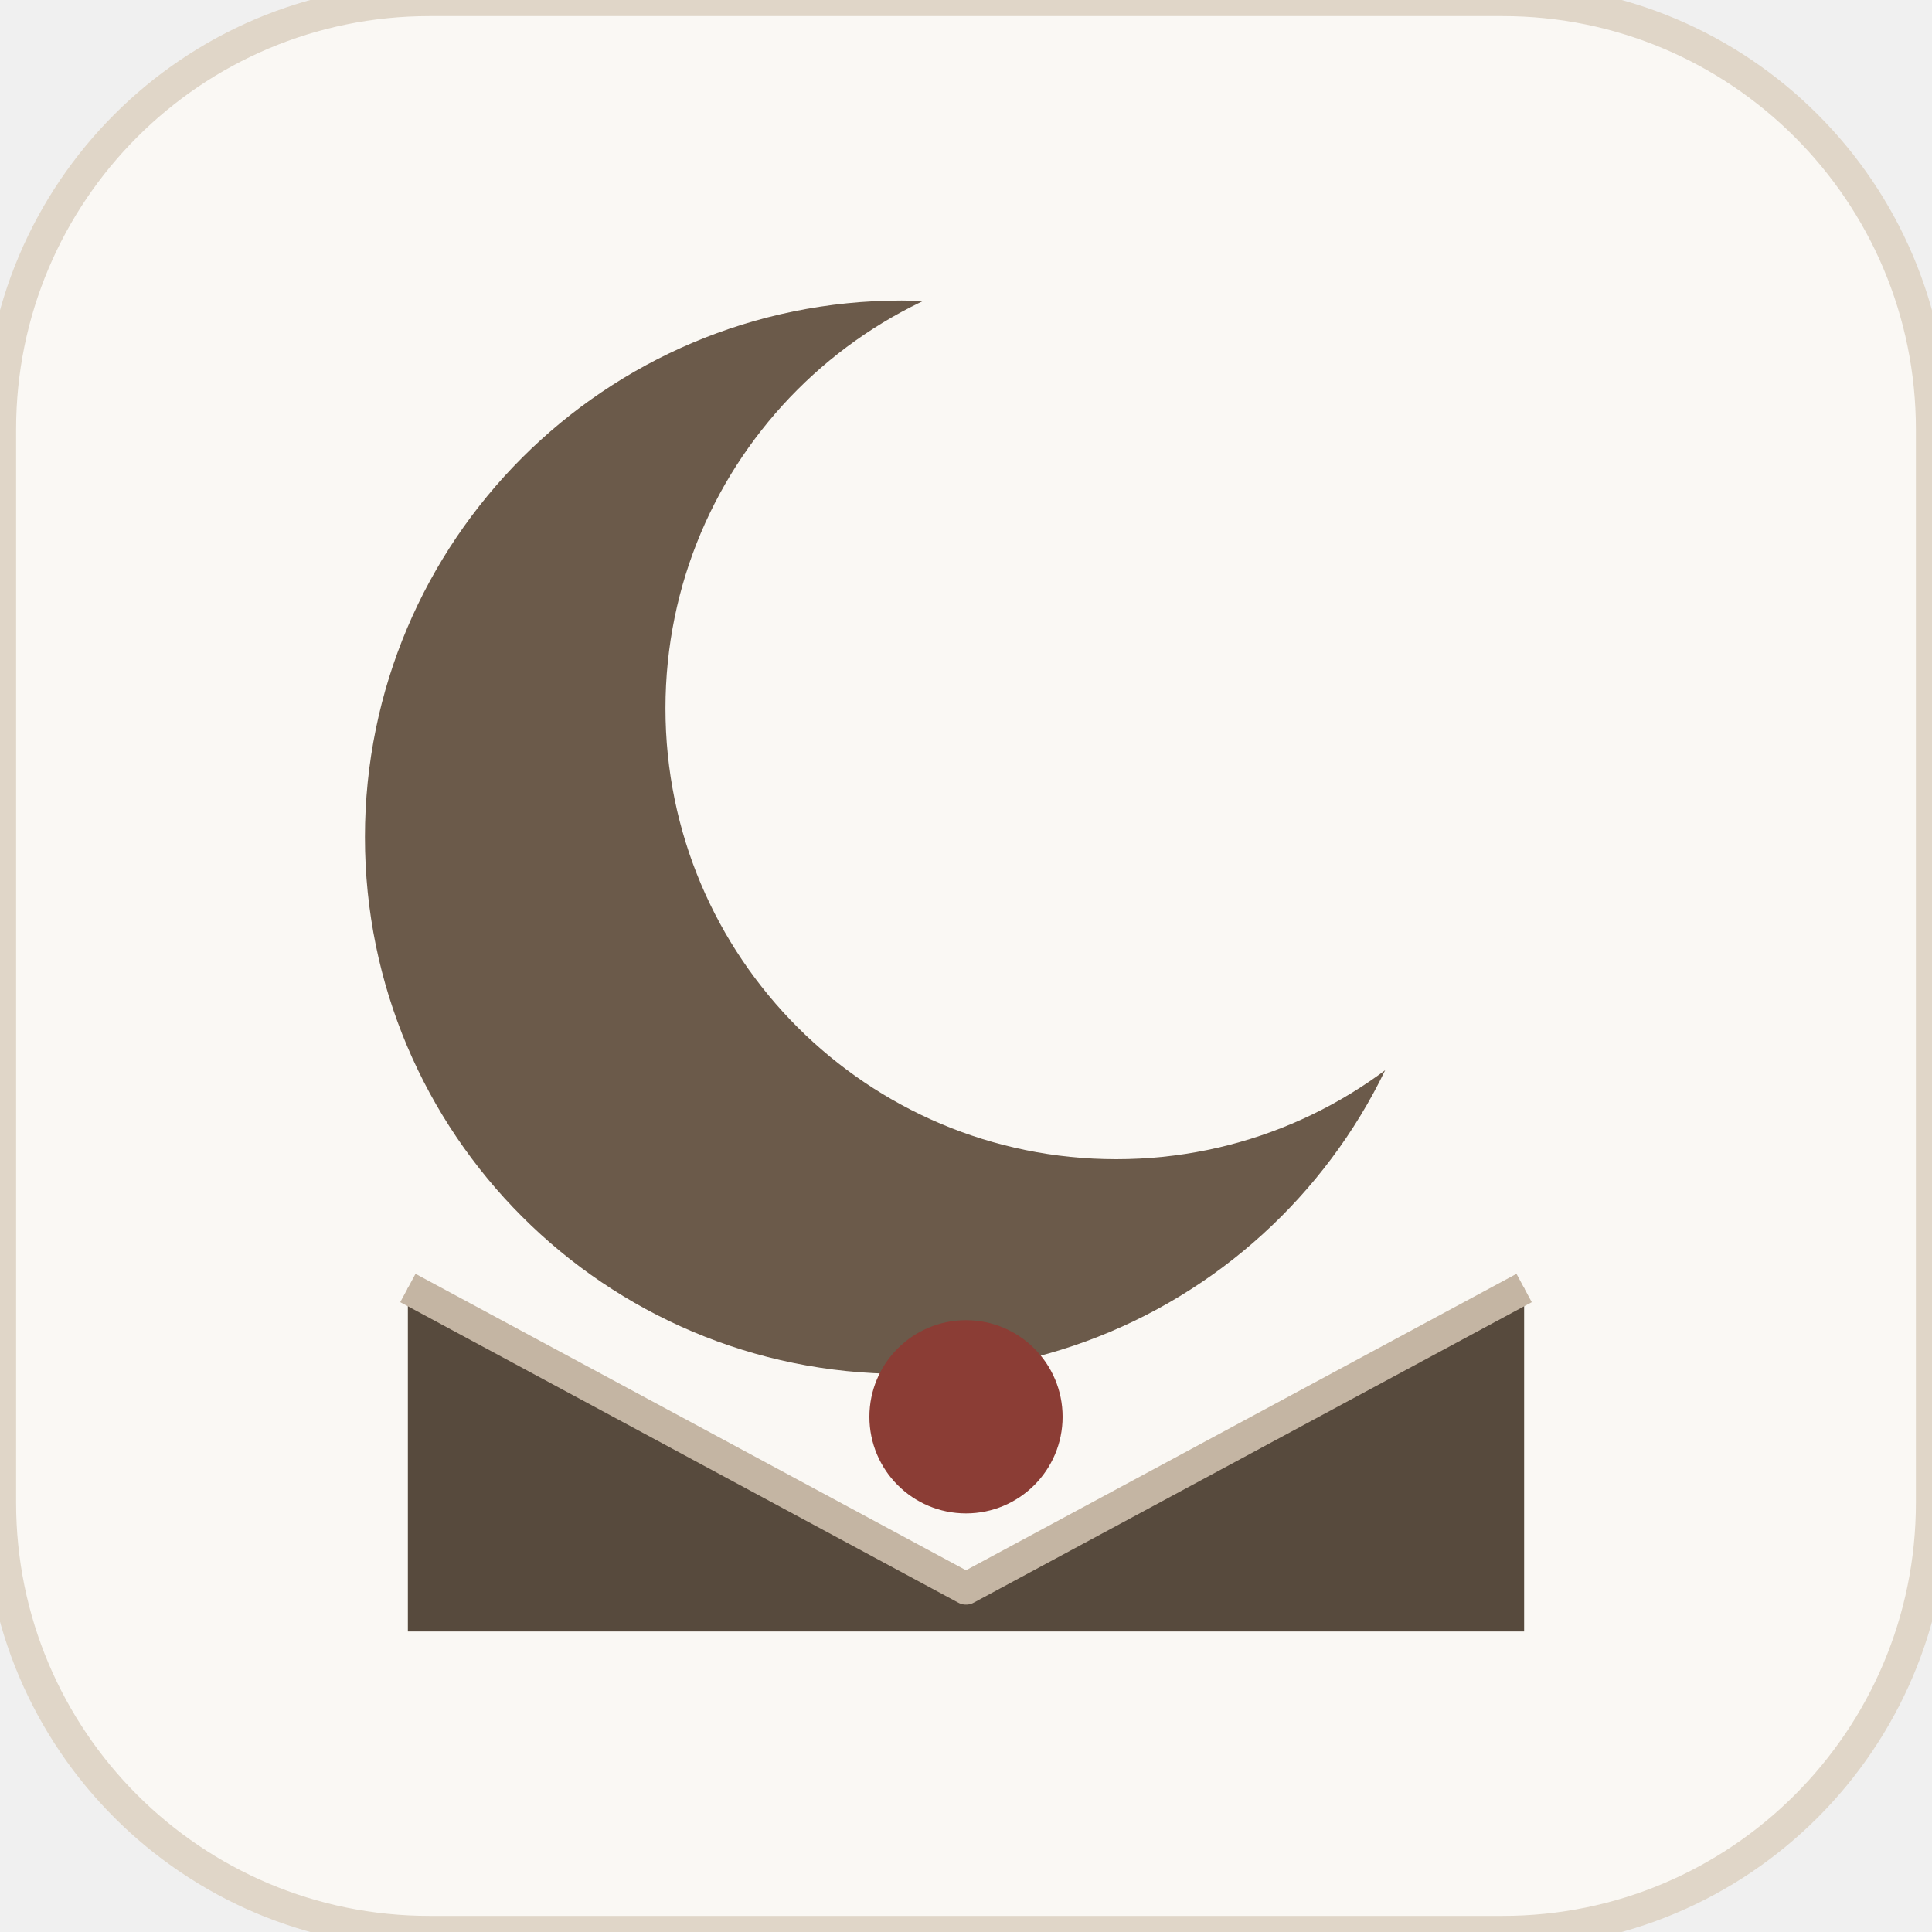
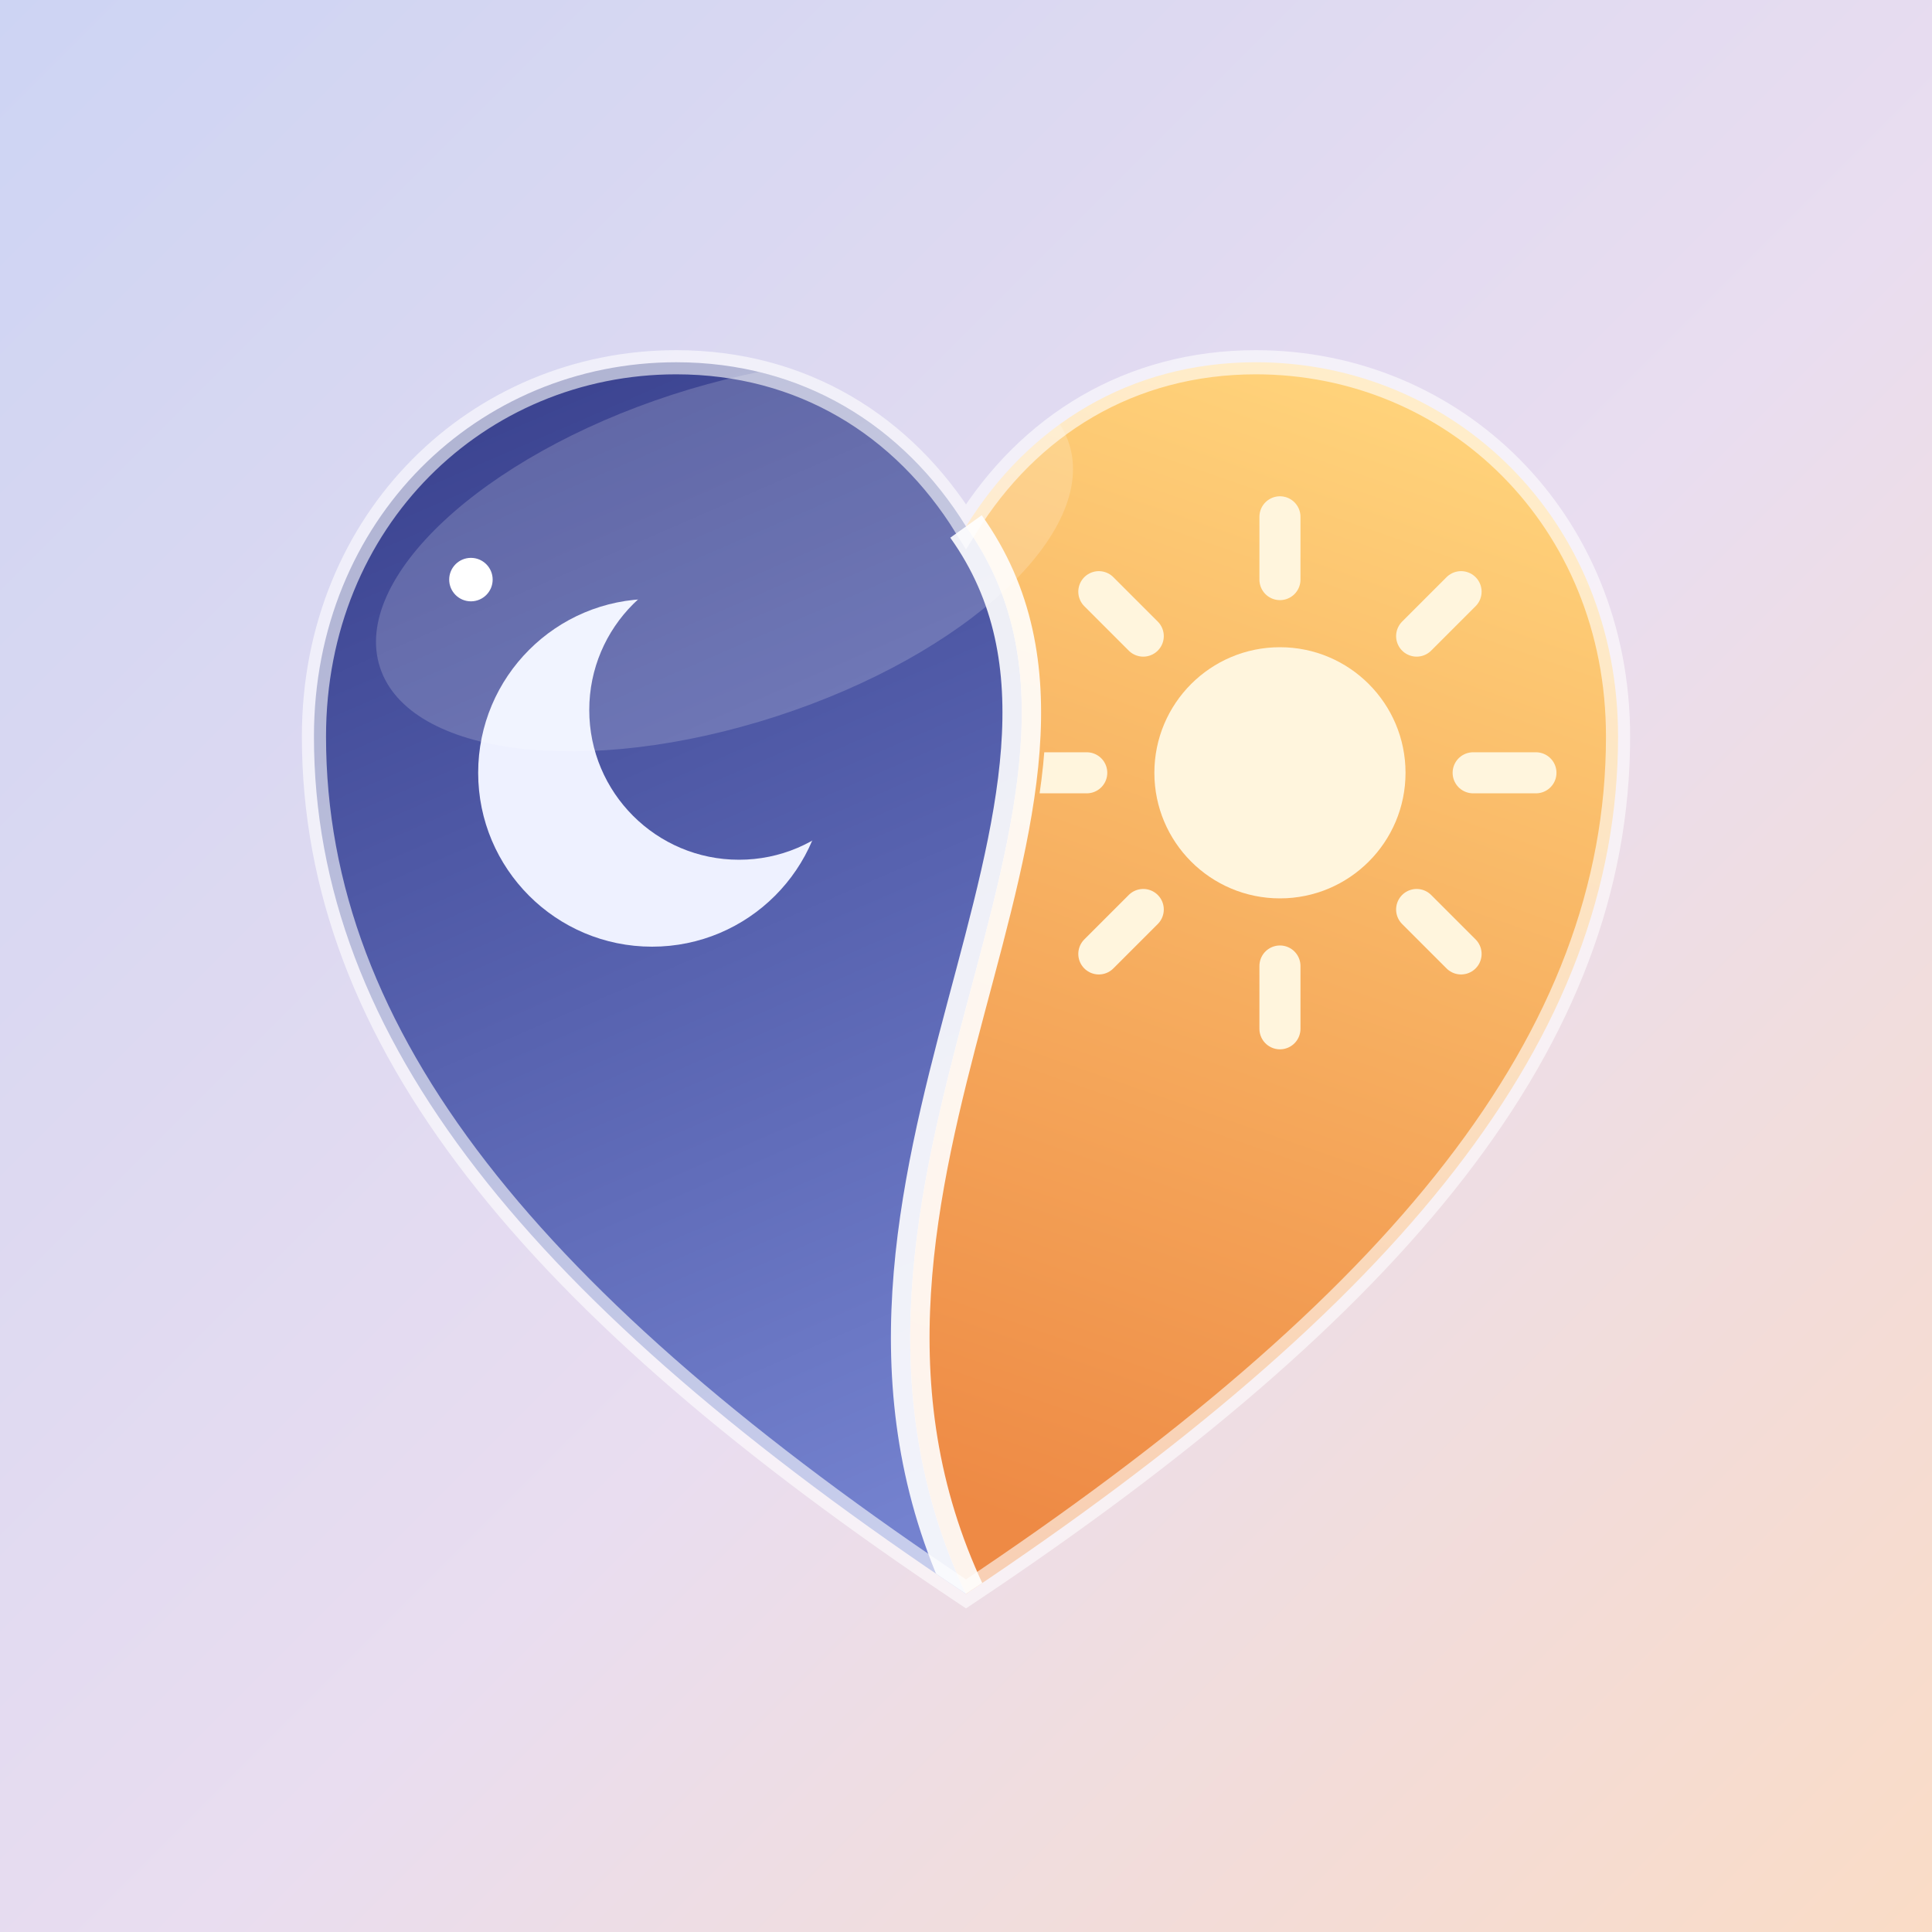
- <svg xmlns="http://www.w3.org/2000/svg" viewBox="0 0 180 180" fill="none">
-   <rect width="180" height="180" rx="40" fill="#FAF8F4" />
-   <rect width="180" height="180" rx="40" stroke="#E0D6C8" stroke-width="3" />
-   <circle cx="84" cy="78" r="50" fill="#6B5A4A" />
-   <circle cx="104" cy="66" r="42" fill="#FAF8F4" />
-   <path d="M38 120 90 148 142 120V152H38V120Z" fill="#574A3D" />
-   <path d="M38 120 90 148 142 120" stroke="#C4B5A3" stroke-width="3" stroke-linejoin="round" />
-   <circle cx="90" cy="132" r="9" fill="#8B3D35" />
+ <svg xmlns="http://www.w3.org/2000/svg" viewBox="0 0 64 64" fill="none">
+   <defs>
+     <linearGradient id="sky" x1="0" y1="0" x2="64" y2="64" gradientUnits="userSpaceOnUse">
+       <stop offset="0" stop-color="#CDD4F3" />
+       <stop offset="0.55" stop-color="#E9DDF0" />
+       <stop offset="1" stop-color="#FADCC6" />
+     </linearGradient>
+     <linearGradient id="night" x1="10" y1="8" x2="30" y2="54" gradientUnits="userSpaceOnUse">
+       <stop offset="0" stop-color="#3B4390" />
+       <stop offset="1" stop-color="#7482CF" />
+     </linearGradient>
+     <linearGradient id="day" x1="50" y1="8" x2="34" y2="54" gradientUnits="userSpaceOnUse">
+       <stop offset="0" stop-color="#FFD27A" />
+       <stop offset="1" stop-color="#EE8A45" />
+     </linearGradient>
+     <clipPath id="heart">
+       <path d="M32 57C14 45 5 34 5 21.5 5 12.5 11.8 6 20 6c5.2 0 9.4 2.6 12 6.8C34.6 8.6 38.8 6 44 6c8.2 0 15 6.5 15 15.5C59 34 50 45 32 57Z" />
+     </clipPath>
+     <clipPath id="day-half">
+       <path d="M64 0H32V12.8C40 24 24 40 32 57V64H64Z" />
+     </clipPath>
+     <mask id="crescent">
+       <circle cx="19" cy="23" r="7.2" fill="#fff" />
+       <circle cx="22.6" cy="20.4" r="6.2" fill="#000" />
+     </mask>
+   </defs>
+   <rect width="64" height="64" fill="url(#sky)" />
+   <g transform="translate(6.4 7.2) scale(0.8)">
+     <g clip-path="url(#heart)">
+       <path d="M0 0H32V12.8C40 24 24 40 32 57V64H0Z" fill="url(#night)" />
+       <path d="M64 0H32V12.8C40 24 24 40 32 57V64H64Z" fill="url(#day)" />
+       <rect width="64" height="64" fill="#EEF1FF" mask="url(#crescent)" />
+       <circle cx="11.5" cy="15" r="0.9" fill="#fff" />
+       <g clip-path="url(#day-half)" transform="translate(1 0)">
+         <circle cx="44" cy="23" r="5.2" fill="#FFF5DD" />
+         <path d="M52 23H54.6M49.66 28.66 51.5 30.5M44 31V33.6M38.34 28.66 36.5 30.5M36 23H33.4M38.34 17.34 36.5 15.5M44 15V12.4M49.66 17.34 51.5 15.5" stroke="#FFF5DD" stroke-width="1.7" stroke-linecap="round" />
+       </g>
+       <path d="M32 12.8C40 24 24 40 32 57" stroke="#fff" stroke-width="1.6" opacity="0.9" />
+       <ellipse cx="22" cy="14" rx="15" ry="7" fill="#fff" opacity="0.18" transform="rotate(-18 22 14)" />
+     </g>
+     <path d="M32 57C14 45 5 34 5 21.5 5 12.5 11.8 6 20 6c5.2 0 9.4 2.6 12 6.8C34.6 8.6 38.8 6 44 6c8.2 0 15 6.5 15 15.5C59 34 50 45 32 57Z" stroke="#fff" stroke-opacity="0.6" stroke-width="1" />
+   </g>
</svg>
